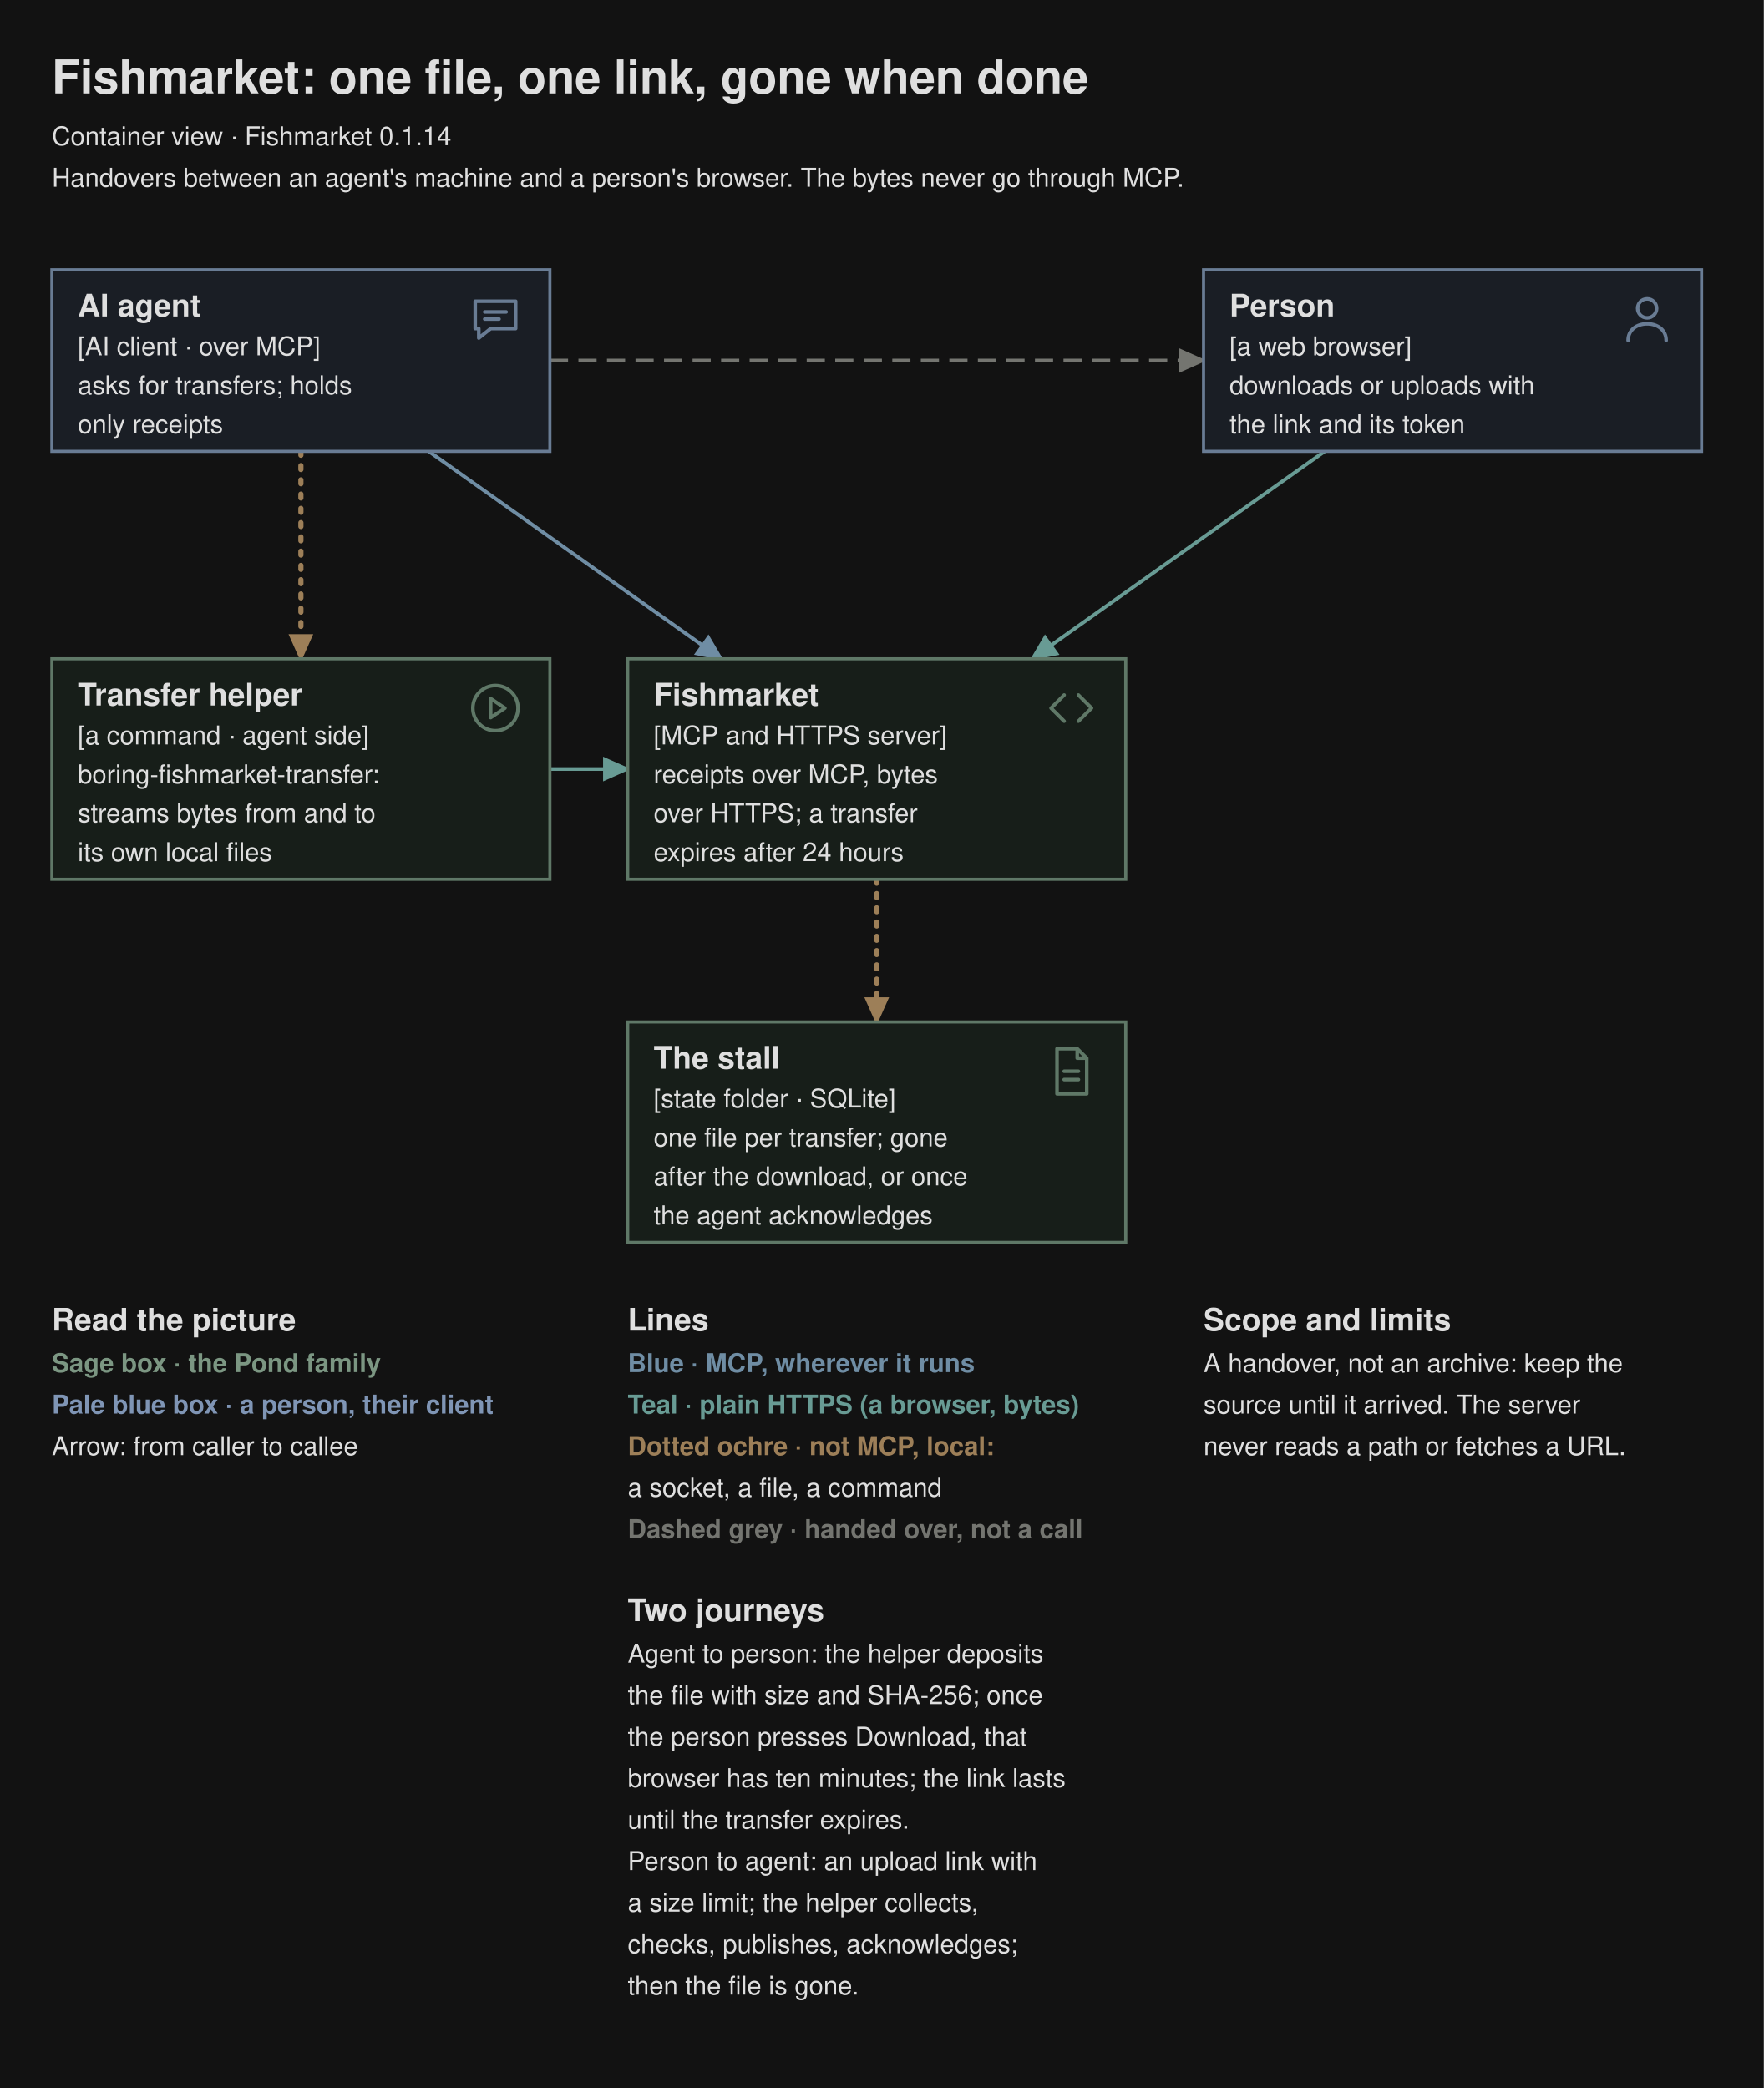
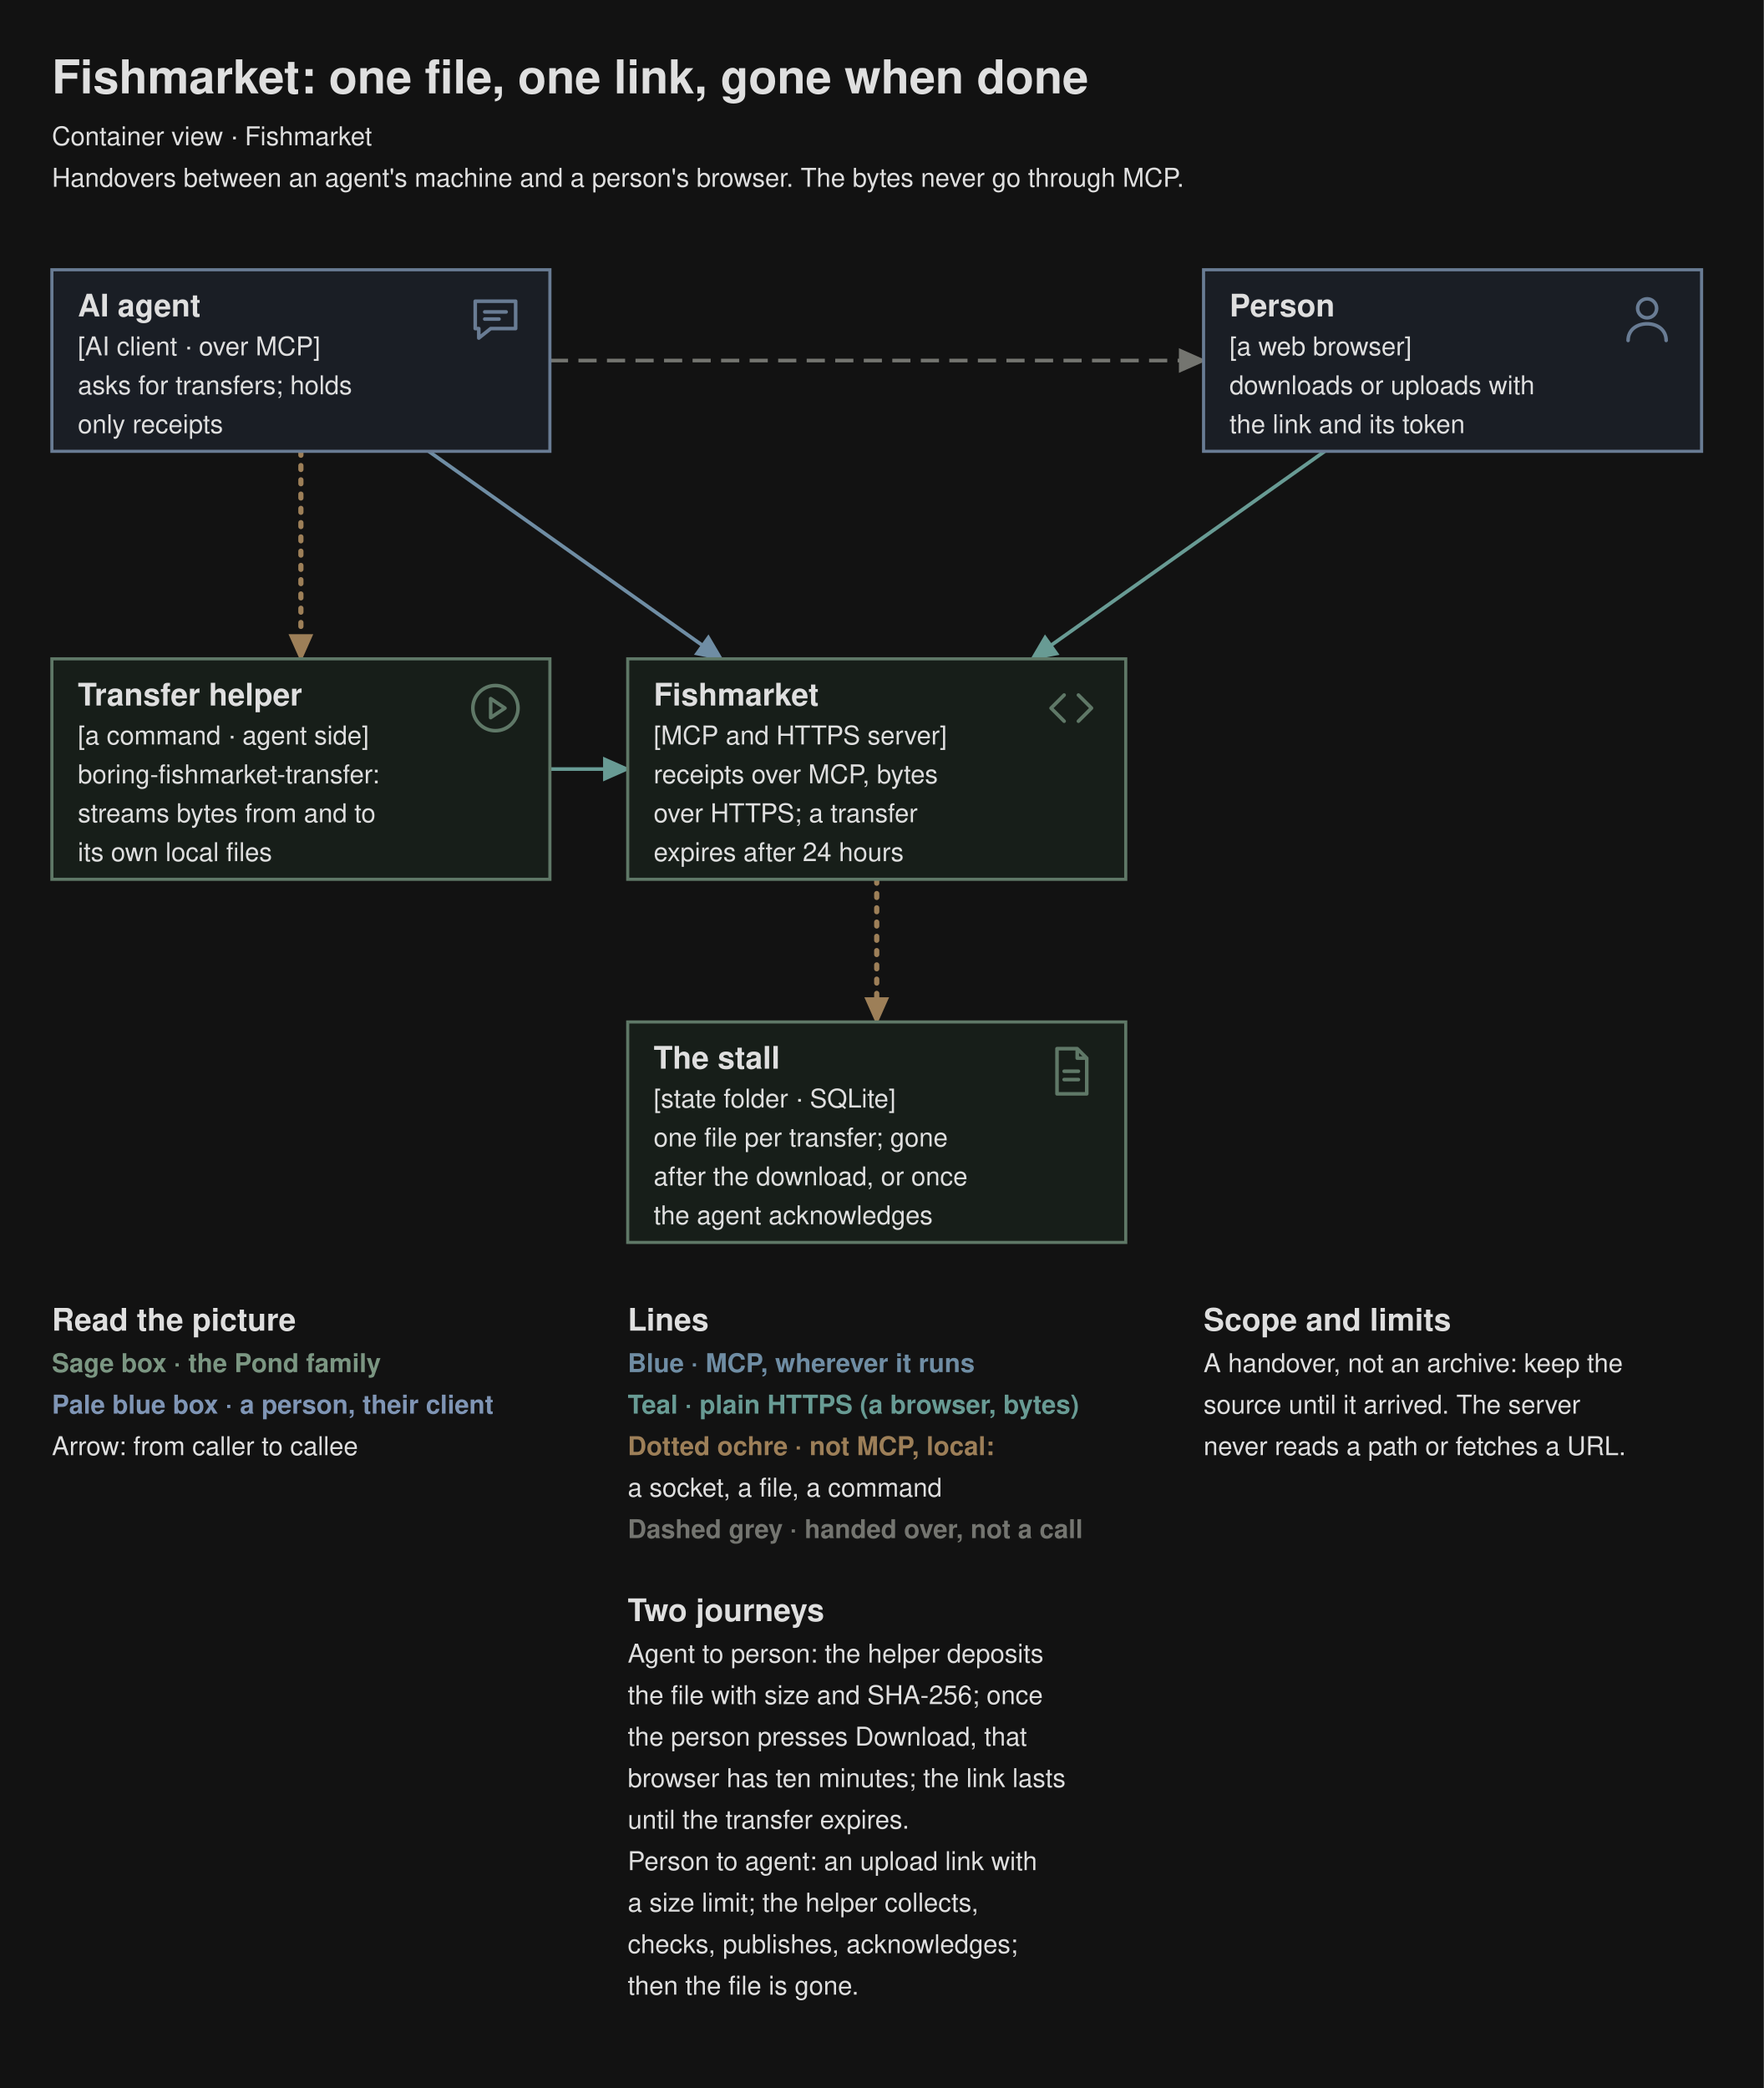
<svg xmlns="http://www.w3.org/2000/svg" width="680pt" height="805pt" viewBox="0 0 680 805">
  <rect x="0" y="0" width="680" height="805" fill="#121212" />
  <text x="20.0" y="36.0" font-family="Helvetica,Arial,sans-serif" font-size="18" font-weight="bold" fill="#dfdfdf" xml:space="preserve">Fishmarket: one file, one link, gone when done</text>
-   <text x="20.0" y="56.0" font-family="Helvetica,Arial,sans-serif" font-size="10" fill="#dfdfdf" xml:space="preserve">Container view · Fishmarket 0.1.14</text>
+   <text x="20.0" y="56.0" font-family="Helvetica,Arial,sans-serif" font-size="10" fill="#dfdfdf" xml:space="preserve">Container view · Fishmarket</text>
  <text x="20.0" y="72.0" font-family="Helvetica,Arial,sans-serif" font-size="10" fill="#dfdfdf" xml:space="preserve">Handovers between an agent's machine and a person's browser. The bytes never go through MCP.</text>
  <g class="edge">
    <path fill="none" stroke="#6f8da4" stroke-width="1.4" d="M165.3,174.0 L270.8,248.8" />
    <polygon fill="#6f8da4" stroke="#6f8da4" points="278.1,254.0 273.1,245.5 268.4,252.1" />
  </g>
  <g class="edge">
    <path fill="none" stroke="#9d7f58" stroke-dasharray="1.5,4" stroke-linecap="round" stroke-width="2" d="M116.0,174.0 L116.0,245.0" />
    <polygon fill="#9d7f58" stroke="#9d7f58" points="116.0,254.0 120.0,245.0 112.0,245.0" />
  </g>
  <g class="edge">
    <path fill="none" stroke="#689b94" stroke-width="1.4" d="M212.0,296.5 L233.0,296.5" />
    <polygon fill="#689b94" stroke="#689b94" points="242.0,296.5 233.0,292.5 233.0,300.5" />
  </g>
  <g class="edge">
    <path fill="none" stroke="#689b94" stroke-width="1.4" d="M510.7,174.0 L405.2,248.8" />
    <polygon fill="#689b94" stroke="#689b94" points="397.9,254.0 407.6,252.1 402.9,245.5" />
  </g>
  <g class="edge">
    <path fill="none" stroke="#747570" stroke-dasharray="7,4" stroke-width="1.4" d="M212.0,139.0 L455.0,139.0" />
    <polygon fill="#747570" stroke="#747570" points="464.0,139.0 455.0,135.0 455.0,143.0" />
  </g>
  <g class="edge">
    <path fill="none" stroke="#9d7f58" stroke-dasharray="1.5,4" stroke-linecap="round" stroke-width="2" d="M338.0,339.0 L338.0,385.0" />
    <polygon fill="#9d7f58" stroke="#9d7f58" points="338.0,394.0 342.0,385.0 334.0,385.0" />
  </g>
  <g class="node">
    <rect x="20" y="104" width="192" height="70" fill="#1a1e25" stroke="#697c94" stroke-width="1.2" />
    <text x="30.0" y="122.0" font-family="Helvetica,Arial,sans-serif" font-size="12" font-weight="bold" fill="#dfdfdf" xml:space="preserve">AI agent</text>
    <text x="30.0" y="137.0" font-family="Helvetica,Arial,sans-serif" font-size="10" fill="#dfdfdf" xml:space="preserve">[AI client · over MCP]</text>
    <text x="30.0" y="152.0" font-family="Helvetica,Arial,sans-serif" font-size="10" fill="#dfdfdf" xml:space="preserve">asks for transfers; holds</text>
    <text x="30.0" y="167.0" font-family="Helvetica,Arial,sans-serif" font-size="10" fill="#dfdfdf" xml:space="preserve">only receipts</text>
    <path transform="translate(180,112) scale(0.917)" d="M3.5 4.5h17v11.5H10l-5 4v-4H3.5z M7.5 9h9 M7.5 12h6" fill="none" stroke="#697c94" stroke-width="1.5" stroke-linecap="round" stroke-linejoin="round" />
  </g>
  <g class="node">
    <rect x="464" y="104" width="192" height="70" fill="#1a1e25" stroke="#697c94" stroke-width="1.2" />
    <text x="474.0" y="122.0" font-family="Helvetica,Arial,sans-serif" font-size="12" font-weight="bold" fill="#dfdfdf" xml:space="preserve">Person</text>
    <text x="474.0" y="137.0" font-family="Helvetica,Arial,sans-serif" font-size="10" fill="#dfdfdf" xml:space="preserve">[a web browser]</text>
    <text x="474.0" y="152.0" font-family="Helvetica,Arial,sans-serif" font-size="10" fill="#dfdfdf" xml:space="preserve">downloads or uploads with</text>
    <text x="474.0" y="167.0" font-family="Helvetica,Arial,sans-serif" font-size="10" fill="#dfdfdf" xml:space="preserve">the link and its token</text>
    <path transform="translate(624,112) scale(0.917)" d="M12 3.5a4 4 0 1 1 0 8a4 4 0 1 1 0-8z M4 21c0-4.4 3.6-7 8-7s8 2.6 8 7" fill="none" stroke="#697c94" stroke-width="1.5" stroke-linecap="round" stroke-linejoin="round" />
  </g>
  <g class="node">
    <rect x="20" y="254" width="192" height="85" fill="#171e19" stroke="#5f7867" stroke-width="1.2" />
    <text x="30.0" y="272.0" font-family="Helvetica,Arial,sans-serif" font-size="12" font-weight="bold" fill="#dfdfdf" xml:space="preserve">Transfer helper</text>
    <text x="30.0" y="287.0" font-family="Helvetica,Arial,sans-serif" font-size="10" fill="#dfdfdf" xml:space="preserve">[a command · agent side]</text>
    <text x="30.0" y="302.0" font-family="Helvetica,Arial,sans-serif" font-size="10" fill="#dfdfdf" xml:space="preserve">boring-fishmarket-transfer:</text>
    <text x="30.0" y="317.0" font-family="Helvetica,Arial,sans-serif" font-size="10" fill="#dfdfdf" xml:space="preserve">streams bytes from and to</text>
    <text x="30.0" y="332.0" font-family="Helvetica,Arial,sans-serif" font-size="10" fill="#dfdfdf" xml:space="preserve">its own local files</text>
    <path transform="translate(180,262) scale(0.917)" d="M12 2.5a9.5 9.5 0 1 1 0 19a9.5 9.5 0 1 1 0-19z M10 8l6 4-6 4z" fill="none" stroke="#5f7867" stroke-width="1.5" stroke-linecap="round" stroke-linejoin="round" />
  </g>
  <g class="node">
    <rect x="242" y="254" width="192" height="85" fill="#171e19" stroke="#5f7867" stroke-width="1.2" />
    <text x="252.0" y="272.0" font-family="Helvetica,Arial,sans-serif" font-size="12" font-weight="bold" fill="#dfdfdf" xml:space="preserve">Fishmarket</text>
    <text x="252.0" y="287.0" font-family="Helvetica,Arial,sans-serif" font-size="10" fill="#dfdfdf" xml:space="preserve">[MCP and HTTPS server]</text>
    <text x="252.0" y="302.0" font-family="Helvetica,Arial,sans-serif" font-size="10" fill="#dfdfdf" xml:space="preserve">receipts over MCP, bytes</text>
    <text x="252.0" y="317.0" font-family="Helvetica,Arial,sans-serif" font-size="10" fill="#dfdfdf" xml:space="preserve">over HTTPS; a transfer</text>
    <text x="252.0" y="332.0" font-family="Helvetica,Arial,sans-serif" font-size="10" fill="#dfdfdf" xml:space="preserve">expires after 24 hours</text>
    <path transform="translate(402,262) scale(0.917)" d="M9 6.5 3.5 12 9 17.5 M15 6.5 20.5 12 15 17.5" fill="none" stroke="#5f7867" stroke-width="1.5" stroke-linecap="round" stroke-linejoin="round" />
  </g>
  <g class="node">
    <rect x="242" y="394" width="192" height="85" fill="#171e19" stroke="#5f7867" stroke-width="1.2" />
    <text x="252.0" y="412.0" font-family="Helvetica,Arial,sans-serif" font-size="12" font-weight="bold" fill="#dfdfdf" xml:space="preserve">The stall</text>
    <text x="252.0" y="427.0" font-family="Helvetica,Arial,sans-serif" font-size="10" fill="#dfdfdf" xml:space="preserve">[state folder · SQLite]</text>
    <text x="252.0" y="442.0" font-family="Helvetica,Arial,sans-serif" font-size="10" fill="#dfdfdf" xml:space="preserve">one file per transfer; gone</text>
    <text x="252.0" y="457.0" font-family="Helvetica,Arial,sans-serif" font-size="10" fill="#dfdfdf" xml:space="preserve">after the download, or once</text>
    <text x="252.0" y="472.0" font-family="Helvetica,Arial,sans-serif" font-size="10" fill="#dfdfdf" xml:space="preserve">the agent acknowledges</text>
    <path transform="translate(402,402) scale(0.917)" d="M6 2.5h8.5l4 4v15H6z M14.5 2.5v4h4 M9 12h6 M9 15.5h6" fill="none" stroke="#5f7867" stroke-width="1.5" stroke-linecap="round" stroke-linejoin="round" />
  </g>
  <text x="20.0" y="513.0" font-family="Helvetica,Arial,sans-serif" font-size="12" font-weight="bold" fill="#dfdfdf" xml:space="preserve">Read the picture</text>
  <text x="20.0" y="529.0" font-family="Helvetica,Arial,sans-serif" font-size="10" font-weight="bold" fill="#7b9682" xml:space="preserve">Sage box · the Pond family</text>
  <text x="20.0" y="545.0" font-family="Helvetica,Arial,sans-serif" font-size="10" font-weight="bold" fill="#7f95b5" xml:space="preserve">Pale blue box · a person, their client</text>
  <text x="20.0" y="561.0" font-family="Helvetica,Arial,sans-serif" font-size="10" fill="#dfdfdf" xml:space="preserve">Arrow: from caller to callee</text>
  <text x="242.0" y="513.0" font-family="Helvetica,Arial,sans-serif" font-size="12" font-weight="bold" fill="#dfdfdf" xml:space="preserve">Lines</text>
  <text x="242.0" y="529.0" font-family="Helvetica,Arial,sans-serif" font-size="10" font-weight="bold" fill="#6f8da4" xml:space="preserve">Blue · MCP, wherever it runs</text>
  <text x="242.0" y="545.0" font-family="Helvetica,Arial,sans-serif" font-size="10" font-weight="bold" fill="#689b94" xml:space="preserve">Teal · plain HTTPS (a browser, bytes)</text>
  <text x="242.0" y="561.0" font-family="Helvetica,Arial,sans-serif" font-size="10" font-weight="bold" fill="#9d7f58" xml:space="preserve">Dotted ochre · not MCP, local:</text>
  <text x="242.0" y="577.0" font-family="Helvetica,Arial,sans-serif" font-size="10" fill="#dfdfdf" xml:space="preserve">a socket, a file, a command</text>
  <text x="242.0" y="593.0" font-family="Helvetica,Arial,sans-serif" font-size="10" font-weight="bold" fill="#747570" xml:space="preserve">Dashed grey · handed over, not a call</text>
  <text x="242.0" y="609.0" font-family="Helvetica,Arial,sans-serif" font-size="10" fill="#dfdfdf" xml:space="preserve" />
  <text x="242.0" y="625.0" font-family="Helvetica,Arial,sans-serif" font-size="12" font-weight="bold" fill="#dfdfdf" xml:space="preserve">Two journeys</text>
  <text x="242.0" y="641.0" font-family="Helvetica,Arial,sans-serif" font-size="10" fill="#dfdfdf" xml:space="preserve">Agent to person: the helper deposits</text>
  <text x="242.0" y="657.0" font-family="Helvetica,Arial,sans-serif" font-size="10" fill="#dfdfdf" xml:space="preserve">the file with size and SHA-256; once</text>
  <text x="242.0" y="673.0" font-family="Helvetica,Arial,sans-serif" font-size="10" fill="#dfdfdf" xml:space="preserve">the person presses Download, that</text>
  <text x="242.0" y="689.0" font-family="Helvetica,Arial,sans-serif" font-size="10" fill="#dfdfdf" xml:space="preserve">browser has ten minutes; the link lasts</text>
  <text x="242.0" y="705.0" font-family="Helvetica,Arial,sans-serif" font-size="10" fill="#dfdfdf" xml:space="preserve">until the transfer expires.</text>
  <text x="242.0" y="721.0" font-family="Helvetica,Arial,sans-serif" font-size="10" fill="#dfdfdf" xml:space="preserve">Person to agent: an upload link with</text>
  <text x="242.0" y="737.0" font-family="Helvetica,Arial,sans-serif" font-size="10" fill="#dfdfdf" xml:space="preserve">a size limit; the helper collects,</text>
  <text x="242.0" y="753.0" font-family="Helvetica,Arial,sans-serif" font-size="10" fill="#dfdfdf" xml:space="preserve">checks, publishes, acknowledges;</text>
  <text x="242.0" y="769.0" font-family="Helvetica,Arial,sans-serif" font-size="10" fill="#dfdfdf" xml:space="preserve">then the file is gone.</text>
  <text x="464.0" y="513.0" font-family="Helvetica,Arial,sans-serif" font-size="12" font-weight="bold" fill="#dfdfdf" xml:space="preserve">Scope and limits</text>
  <text x="464.0" y="529.0" font-family="Helvetica,Arial,sans-serif" font-size="10" fill="#dfdfdf" xml:space="preserve">A handover, not an archive: keep the</text>
  <text x="464.0" y="545.0" font-family="Helvetica,Arial,sans-serif" font-size="10" fill="#dfdfdf" xml:space="preserve">source until it arrived. The server</text>
  <text x="464.0" y="561.0" font-family="Helvetica,Arial,sans-serif" font-size="10" fill="#dfdfdf" xml:space="preserve">never reads a path or fetches a URL.</text>
</svg>
